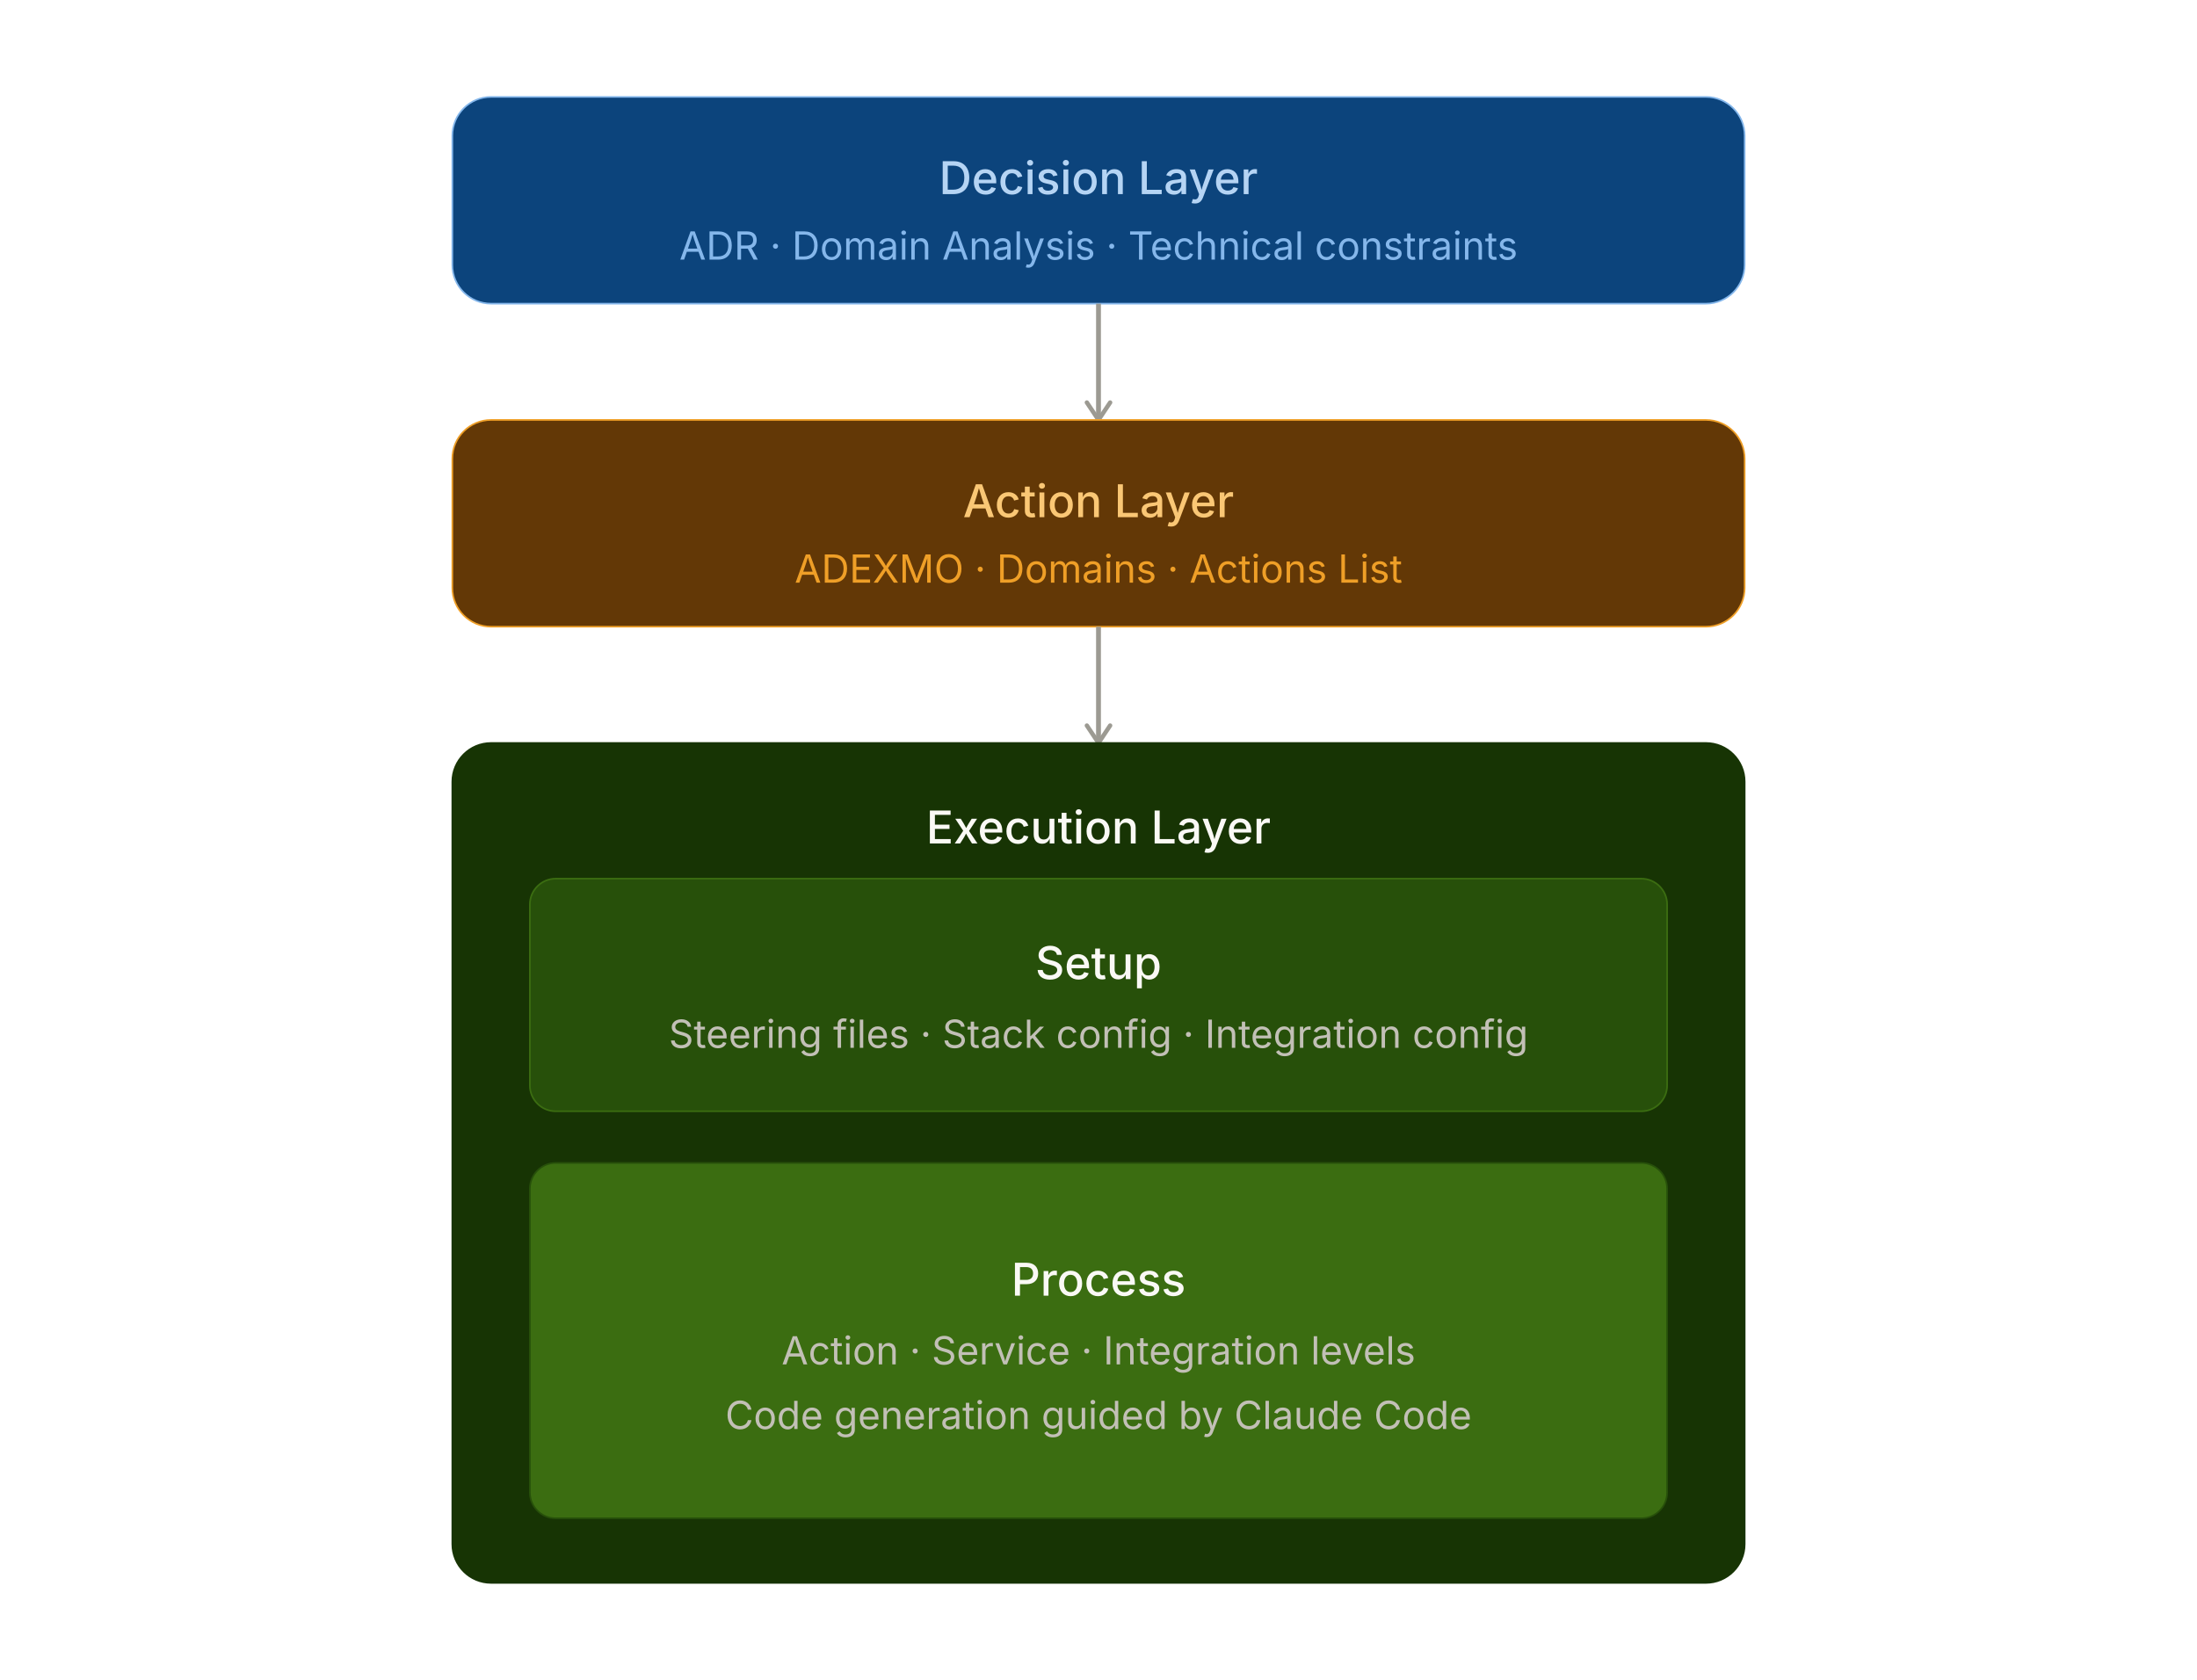
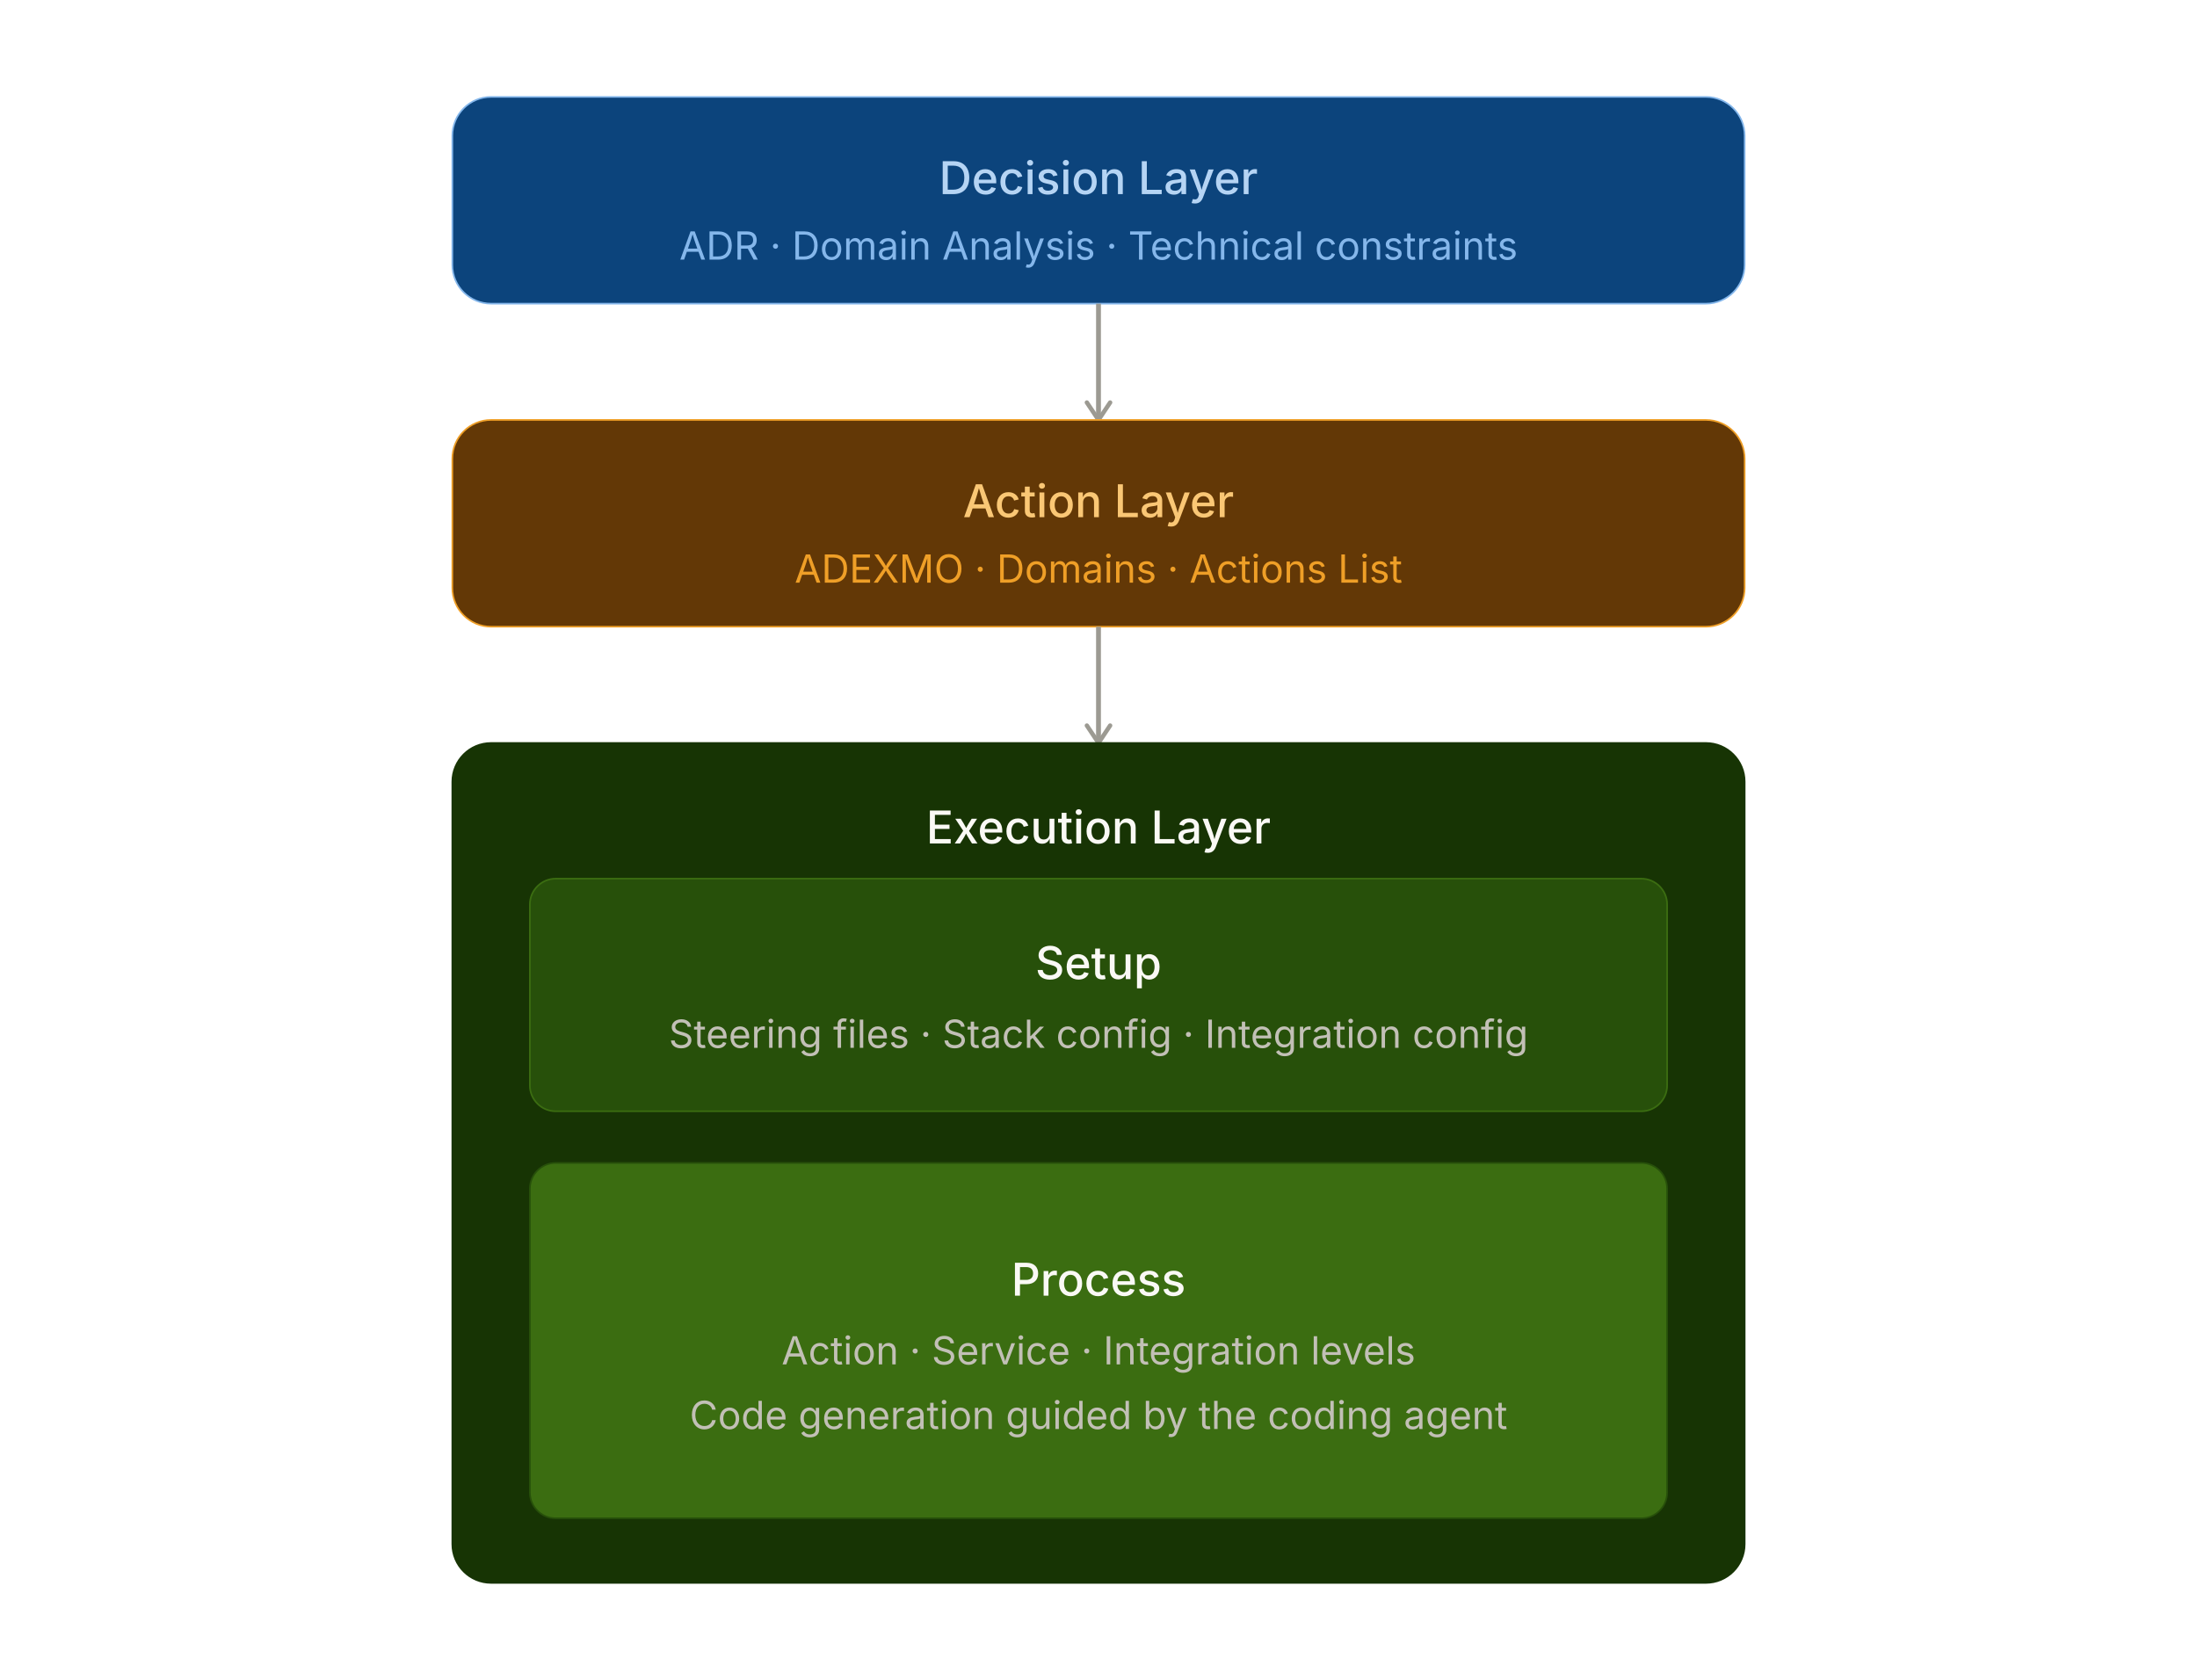
<svg xmlns="http://www.w3.org/2000/svg" width="100%" viewBox="0 0 680 520" role="img" style="">
  <defs>
    <marker id="arrow" viewBox="0 0 10 10" refX="8" refY="5" markerWidth="6" markerHeight="6" orient="auto-start-reverse">
      <path d="M2 1L8 5L2 9" fill="none" stroke="context-stroke" stroke-width="1.5" stroke-linecap="round" stroke-linejoin="round" />
    </marker>
  </defs>
  <g style="fill:rgb(0, 0, 0);stroke:none;color:rgb(255, 255, 255);stroke-width:1px;stroke-linecap:butt;stroke-linejoin:miter;opacity:1;font-family:&quot;Anthropic Sans&quot;, -apple-system, BlinkMacSystemFont, &quot;Segoe UI&quot;, sans-serif;font-size:16px;font-weight:400;text-anchor:start;dominant-baseline:auto">
    <rect x="140" y="30" width="400" height="64" rx="12" stroke-width="0.5" style="fill:rgb(12, 68, 124);stroke:rgb(133, 183, 235);color:rgb(255, 255, 255);stroke-width:0.5px;stroke-linecap:butt;stroke-linejoin:miter;opacity:1;font-family:&quot;Anthropic Sans&quot;, -apple-system, BlinkMacSystemFont, &quot;Segoe UI&quot;, sans-serif;font-size:16px;font-weight:400;text-anchor:start;dominant-baseline:auto" />
    <text x="340" y="55" text-anchor="middle" dominant-baseline="central" style="fill:rgb(181, 212, 244);stroke:none;color:rgb(255, 255, 255);stroke-width:1px;stroke-linecap:butt;stroke-linejoin:miter;opacity:1;font-family:&quot;Anthropic Sans&quot;, -apple-system, BlinkMacSystemFont, &quot;Segoe UI&quot;, sans-serif;font-size:14px;font-weight:500;text-anchor:middle;dominant-baseline:central">Decision Layer</text>
    <text x="340" y="76" text-anchor="middle" dominant-baseline="central" style="fill:rgb(133, 183, 235);stroke:none;color:rgb(255, 255, 255);stroke-width:1px;stroke-linecap:butt;stroke-linejoin:miter;opacity:1;font-family:&quot;Anthropic Sans&quot;, -apple-system, BlinkMacSystemFont, &quot;Segoe UI&quot;, sans-serif;font-size:12px;font-weight:400;text-anchor:middle;dominant-baseline:central">ADR · Domain Analysis · Technical constraints</text>
  </g>
  <line x1="340" y1="94" x2="340" y2="130" marker-end="url(#arrow)" style="fill:none;stroke:rgb(156, 154, 146);color:rgb(255, 255, 255);stroke-width:1.5px;stroke-linecap:butt;stroke-linejoin:miter;opacity:1;font-family:&quot;Anthropic Sans&quot;, -apple-system, BlinkMacSystemFont, &quot;Segoe UI&quot;, sans-serif;font-size:16px;font-weight:400;text-anchor:start;dominant-baseline:auto" />
  <g style="fill:rgb(0, 0, 0);stroke:none;color:rgb(255, 255, 255);stroke-width:1px;stroke-linecap:butt;stroke-linejoin:miter;opacity:1;font-family:&quot;Anthropic Sans&quot;, -apple-system, BlinkMacSystemFont, &quot;Segoe UI&quot;, sans-serif;font-size:16px;font-weight:400;text-anchor:start;dominant-baseline:auto">
    <rect x="140" y="130" width="400" height="64" rx="12" stroke-width="0.5" style="fill:rgb(99, 56, 6);stroke:rgb(239, 159, 39);color:rgb(255, 255, 255);stroke-width:0.5px;stroke-linecap:butt;stroke-linejoin:miter;opacity:1;font-family:&quot;Anthropic Sans&quot;, -apple-system, BlinkMacSystemFont, &quot;Segoe UI&quot;, sans-serif;font-size:16px;font-weight:400;text-anchor:start;dominant-baseline:auto" />
    <text x="340" y="155" text-anchor="middle" dominant-baseline="central" style="fill:rgb(250, 199, 117);stroke:none;color:rgb(255, 255, 255);stroke-width:1px;stroke-linecap:butt;stroke-linejoin:miter;opacity:1;font-family:&quot;Anthropic Sans&quot;, -apple-system, BlinkMacSystemFont, &quot;Segoe UI&quot;, sans-serif;font-size:14px;font-weight:500;text-anchor:middle;dominant-baseline:central">Action Layer</text>
    <text x="340" y="176" text-anchor="middle" dominant-baseline="central" style="fill:rgb(239, 159, 39);stroke:none;color:rgb(255, 255, 255);stroke-width:1px;stroke-linecap:butt;stroke-linejoin:miter;opacity:1;font-family:&quot;Anthropic Sans&quot;, -apple-system, BlinkMacSystemFont, &quot;Segoe UI&quot;, sans-serif;font-size:12px;font-weight:400;text-anchor:middle;dominant-baseline:central">ADEXMO · Domains · Actions List</text>
  </g>
  <line x1="340" y1="194" x2="340" y2="230" marker-end="url(#arrow)" style="fill:none;stroke:rgb(156, 154, 146);color:rgb(255, 255, 255);stroke-width:1.5px;stroke-linecap:butt;stroke-linejoin:miter;opacity:1;font-family:&quot;Anthropic Sans&quot;, -apple-system, BlinkMacSystemFont, &quot;Segoe UI&quot;, sans-serif;font-size:16px;font-weight:400;text-anchor:start;dominant-baseline:auto" />
  <rect x="140" y="230" width="400" height="260" rx="12" fill="#173404" stroke="#173404" stroke-width="0.5" style="fill:rgb(23, 52, 4);stroke:rgb(23, 52, 4);color:rgb(255, 255, 255);stroke-width:0.5px;stroke-linecap:butt;stroke-linejoin:miter;opacity:1;font-family:&quot;Anthropic Sans&quot;, -apple-system, BlinkMacSystemFont, &quot;Segoe UI&quot;, sans-serif;font-size:16px;font-weight:400;text-anchor:start;dominant-baseline:auto" />
  <text x="340" y="256" text-anchor="middle" dominant-baseline="central" fill="#C0DD97" style="fill:rgb(250, 249, 245);stroke:none;color:rgb(255, 255, 255);stroke-width:1px;stroke-linecap:butt;stroke-linejoin:miter;opacity:1;font-family:&quot;Anthropic Sans&quot;, -apple-system, BlinkMacSystemFont, &quot;Segoe UI&quot;, sans-serif;font-size:14px;font-weight:500;text-anchor:middle;dominant-baseline:central">Execution Layer</text>
  <g style="fill:rgb(0, 0, 0);stroke:none;color:rgb(255, 255, 255);stroke-width:1px;stroke-linecap:butt;stroke-linejoin:miter;opacity:1;font-family:&quot;Anthropic Sans&quot;, -apple-system, BlinkMacSystemFont, &quot;Segoe UI&quot;, sans-serif;font-size:16px;font-weight:400;text-anchor:start;dominant-baseline:auto">
    <rect x="164" y="272" width="352" height="72" rx="8" fill="#27500A" stroke="#3B6D11" stroke-width="0.5" style="fill:rgb(39, 80, 10);stroke:rgb(59, 109, 17);color:rgb(255, 255, 255);stroke-width:0.5px;stroke-linecap:butt;stroke-linejoin:miter;opacity:1;font-family:&quot;Anthropic Sans&quot;, -apple-system, BlinkMacSystemFont, &quot;Segoe UI&quot;, sans-serif;font-size:16px;font-weight:400;text-anchor:start;dominant-baseline:auto" />
    <text x="340" y="298" text-anchor="middle" dominant-baseline="central" fill="#EAF3DE" style="fill:rgb(250, 249, 245);stroke:none;color:rgb(255, 255, 255);stroke-width:1px;stroke-linecap:butt;stroke-linejoin:miter;opacity:1;font-family:&quot;Anthropic Sans&quot;, -apple-system, BlinkMacSystemFont, &quot;Segoe UI&quot;, sans-serif;font-size:14px;font-weight:500;text-anchor:middle;dominant-baseline:central">Setup</text>
    <text x="340" y="320" text-anchor="middle" dominant-baseline="central" fill="#97C459" style="fill:rgb(194, 192, 182);stroke:none;color:rgb(255, 255, 255);stroke-width:1px;stroke-linecap:butt;stroke-linejoin:miter;opacity:1;font-family:&quot;Anthropic Sans&quot;, -apple-system, BlinkMacSystemFont, &quot;Segoe UI&quot;, sans-serif;font-size:12px;font-weight:400;text-anchor:middle;dominant-baseline:central">Steering files · Stack config · Integration config</text>
  </g>
  <g style="fill:rgb(0, 0, 0);stroke:none;color:rgb(255, 255, 255);stroke-width:1px;stroke-linecap:butt;stroke-linejoin:miter;opacity:1;font-family:&quot;Anthropic Sans&quot;, -apple-system, BlinkMacSystemFont, &quot;Segoe UI&quot;, sans-serif;font-size:16px;font-weight:400;text-anchor:start;dominant-baseline:auto">
    <rect x="164" y="360" width="352" height="110" rx="8" fill="#3B6D11" stroke="#27500A" stroke-width="0.5" style="fill:rgb(59, 109, 17);stroke:rgb(39, 80, 10);color:rgb(255, 255, 255);stroke-width:0.5px;stroke-linecap:butt;stroke-linejoin:miter;opacity:1;font-family:&quot;Anthropic Sans&quot;, -apple-system, BlinkMacSystemFont, &quot;Segoe UI&quot;, sans-serif;font-size:16px;font-weight:400;text-anchor:start;dominant-baseline:auto" />
    <text x="340" y="396" text-anchor="middle" dominant-baseline="central" fill="#EAF3DE" style="fill:rgb(250, 249, 245);stroke:none;color:rgb(255, 255, 255);stroke-width:1px;stroke-linecap:butt;stroke-linejoin:miter;opacity:1;font-family:&quot;Anthropic Sans&quot;, -apple-system, BlinkMacSystemFont, &quot;Segoe UI&quot;, sans-serif;font-size:14px;font-weight:500;text-anchor:middle;dominant-baseline:central">Process</text>
    <text x="340" y="418" text-anchor="middle" dominant-baseline="central" fill="#C0DD97" style="fill:rgb(194, 192, 182);stroke:none;color:rgb(255, 255, 255);stroke-width:1px;stroke-linecap:butt;stroke-linejoin:miter;opacity:1;font-family:&quot;Anthropic Sans&quot;, -apple-system, BlinkMacSystemFont, &quot;Segoe UI&quot;, sans-serif;font-size:12px;font-weight:400;text-anchor:middle;dominant-baseline:central">Action · Service · Integration levels</text>
-     <text x="340" y="438" text-anchor="middle" dominant-baseline="central" fill="#97C459" style="fill:rgb(194, 192, 182);stroke:none;color:rgb(255, 255, 255);stroke-width:1px;stroke-linecap:butt;stroke-linejoin:miter;opacity:1;font-family:&quot;Anthropic Sans&quot;, -apple-system, BlinkMacSystemFont, &quot;Segoe UI&quot;, sans-serif;font-size:12px;font-weight:400;text-anchor:middle;dominant-baseline:central">Code generation guided by Claude Code</text>
+     <text x="340" y="438" text-anchor="middle" dominant-baseline="central" fill="#97C459" style="fill:rgb(194, 192, 182);stroke:none;color:rgb(255, 255, 255);stroke-width:1px;stroke-linecap:butt;stroke-linejoin:miter;opacity:1;font-family:&quot;Anthropic Sans&quot;, -apple-system, BlinkMacSystemFont, &quot;Segoe UI&quot;, sans-serif;font-size:12px;font-weight:400;text-anchor:middle;dominant-baseline:central">Code generation guided by the coding agent</text>
  </g>
</svg>
